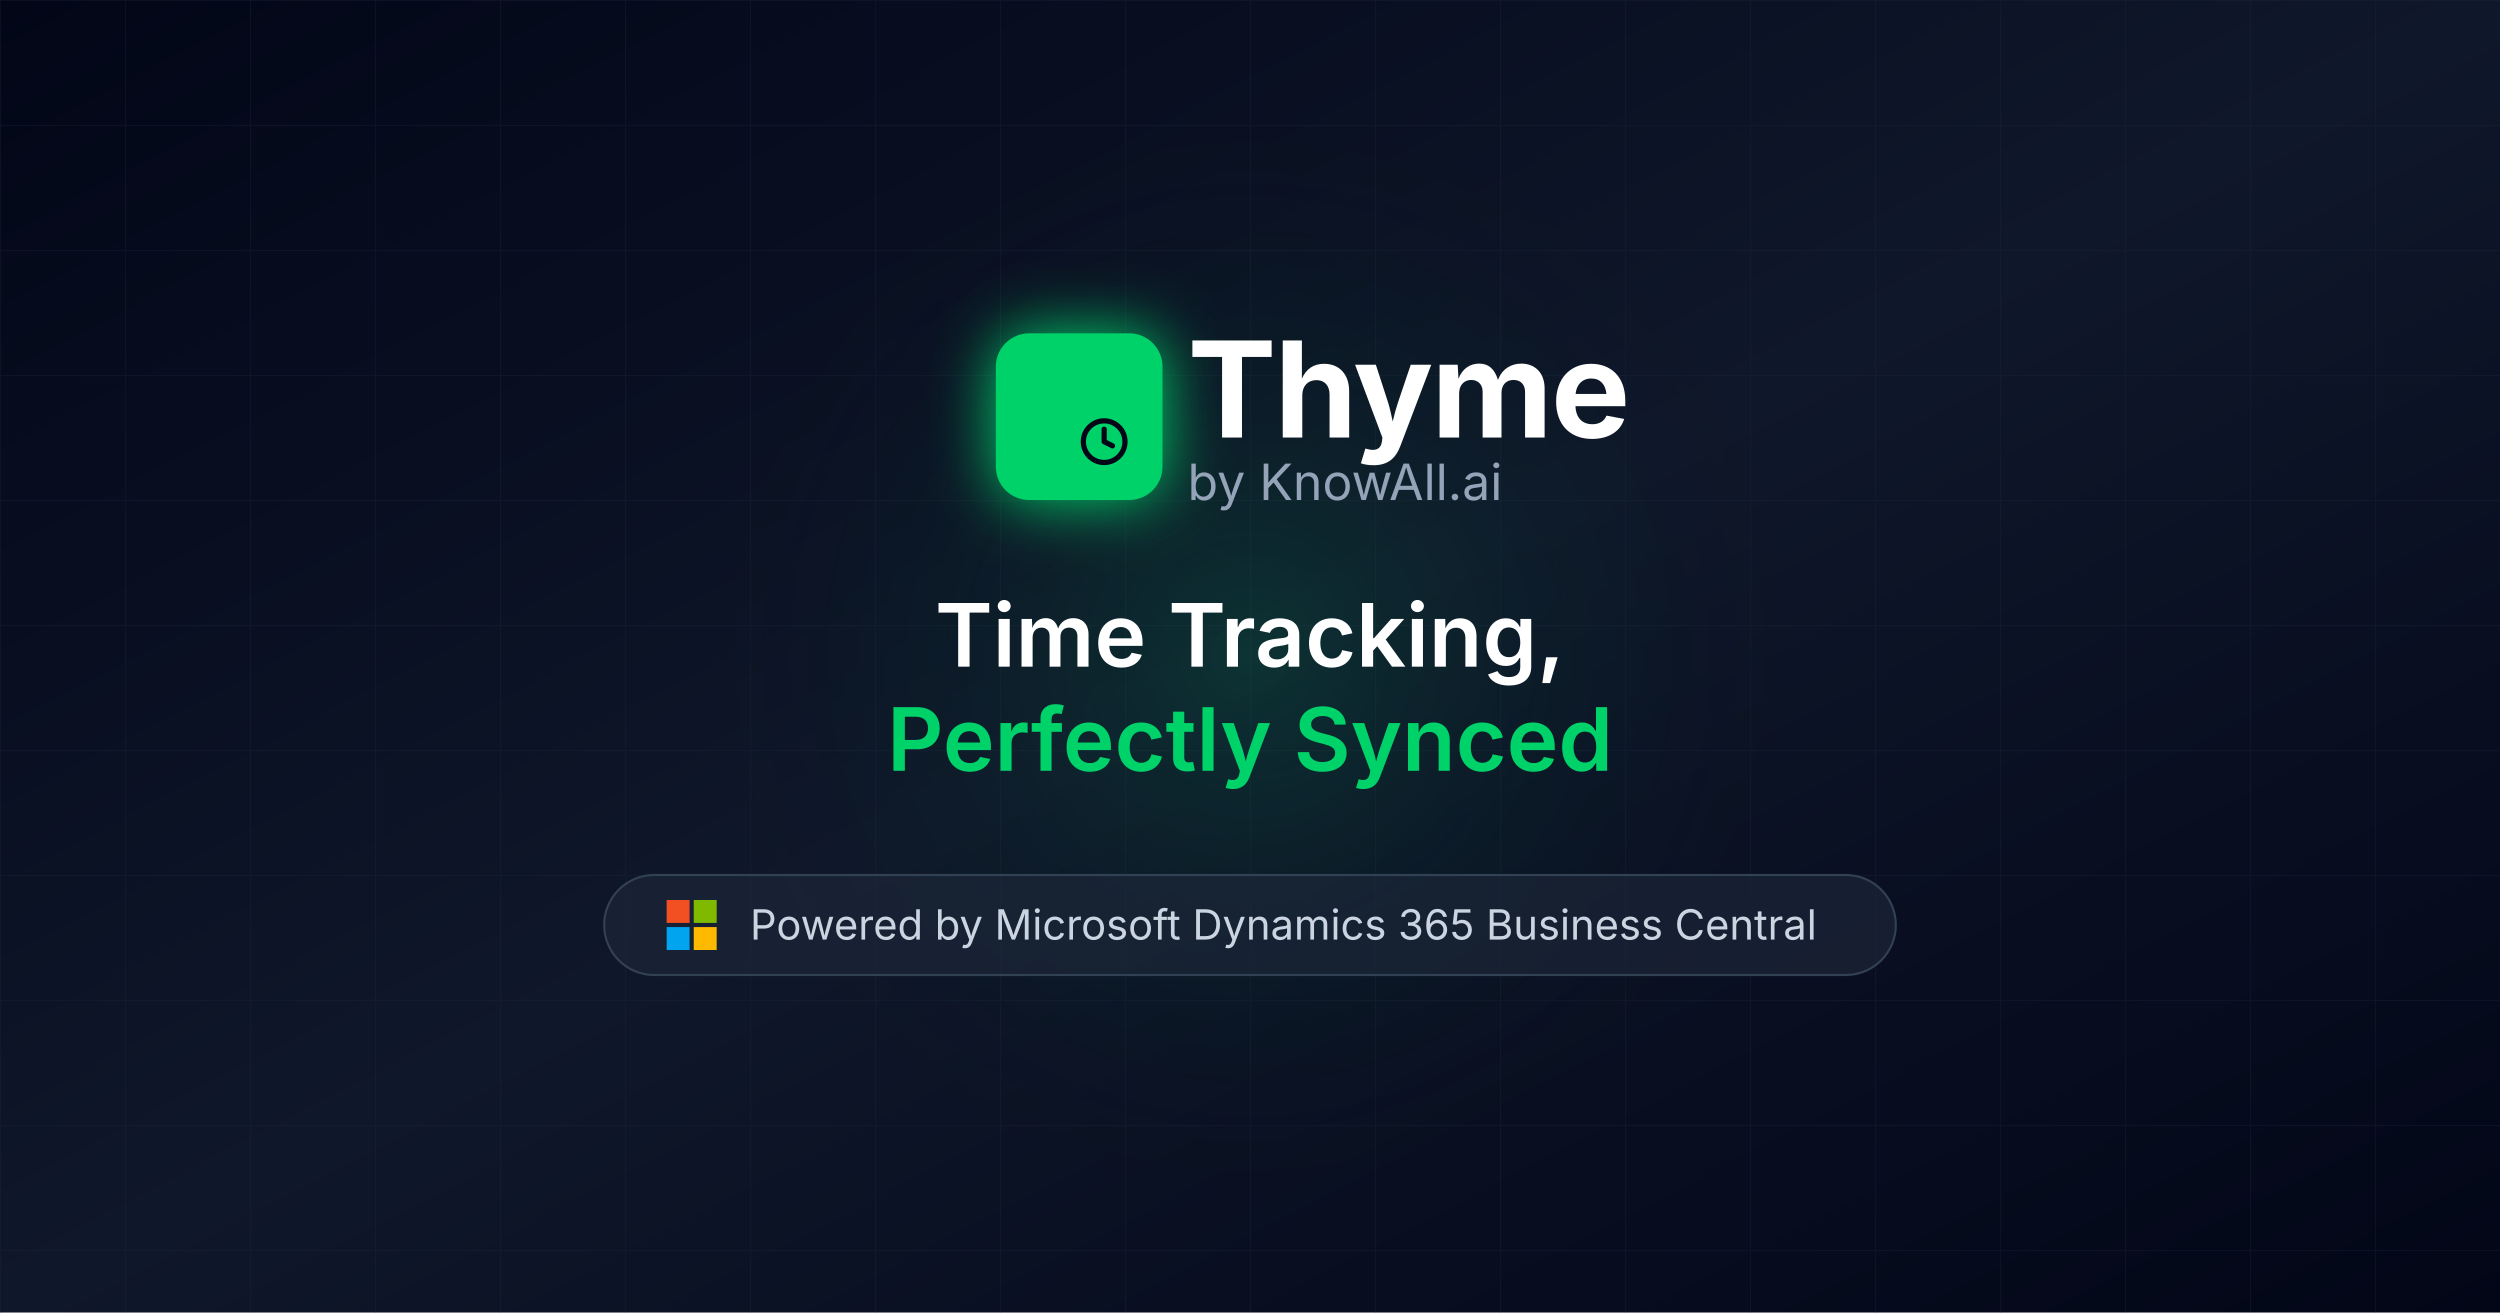
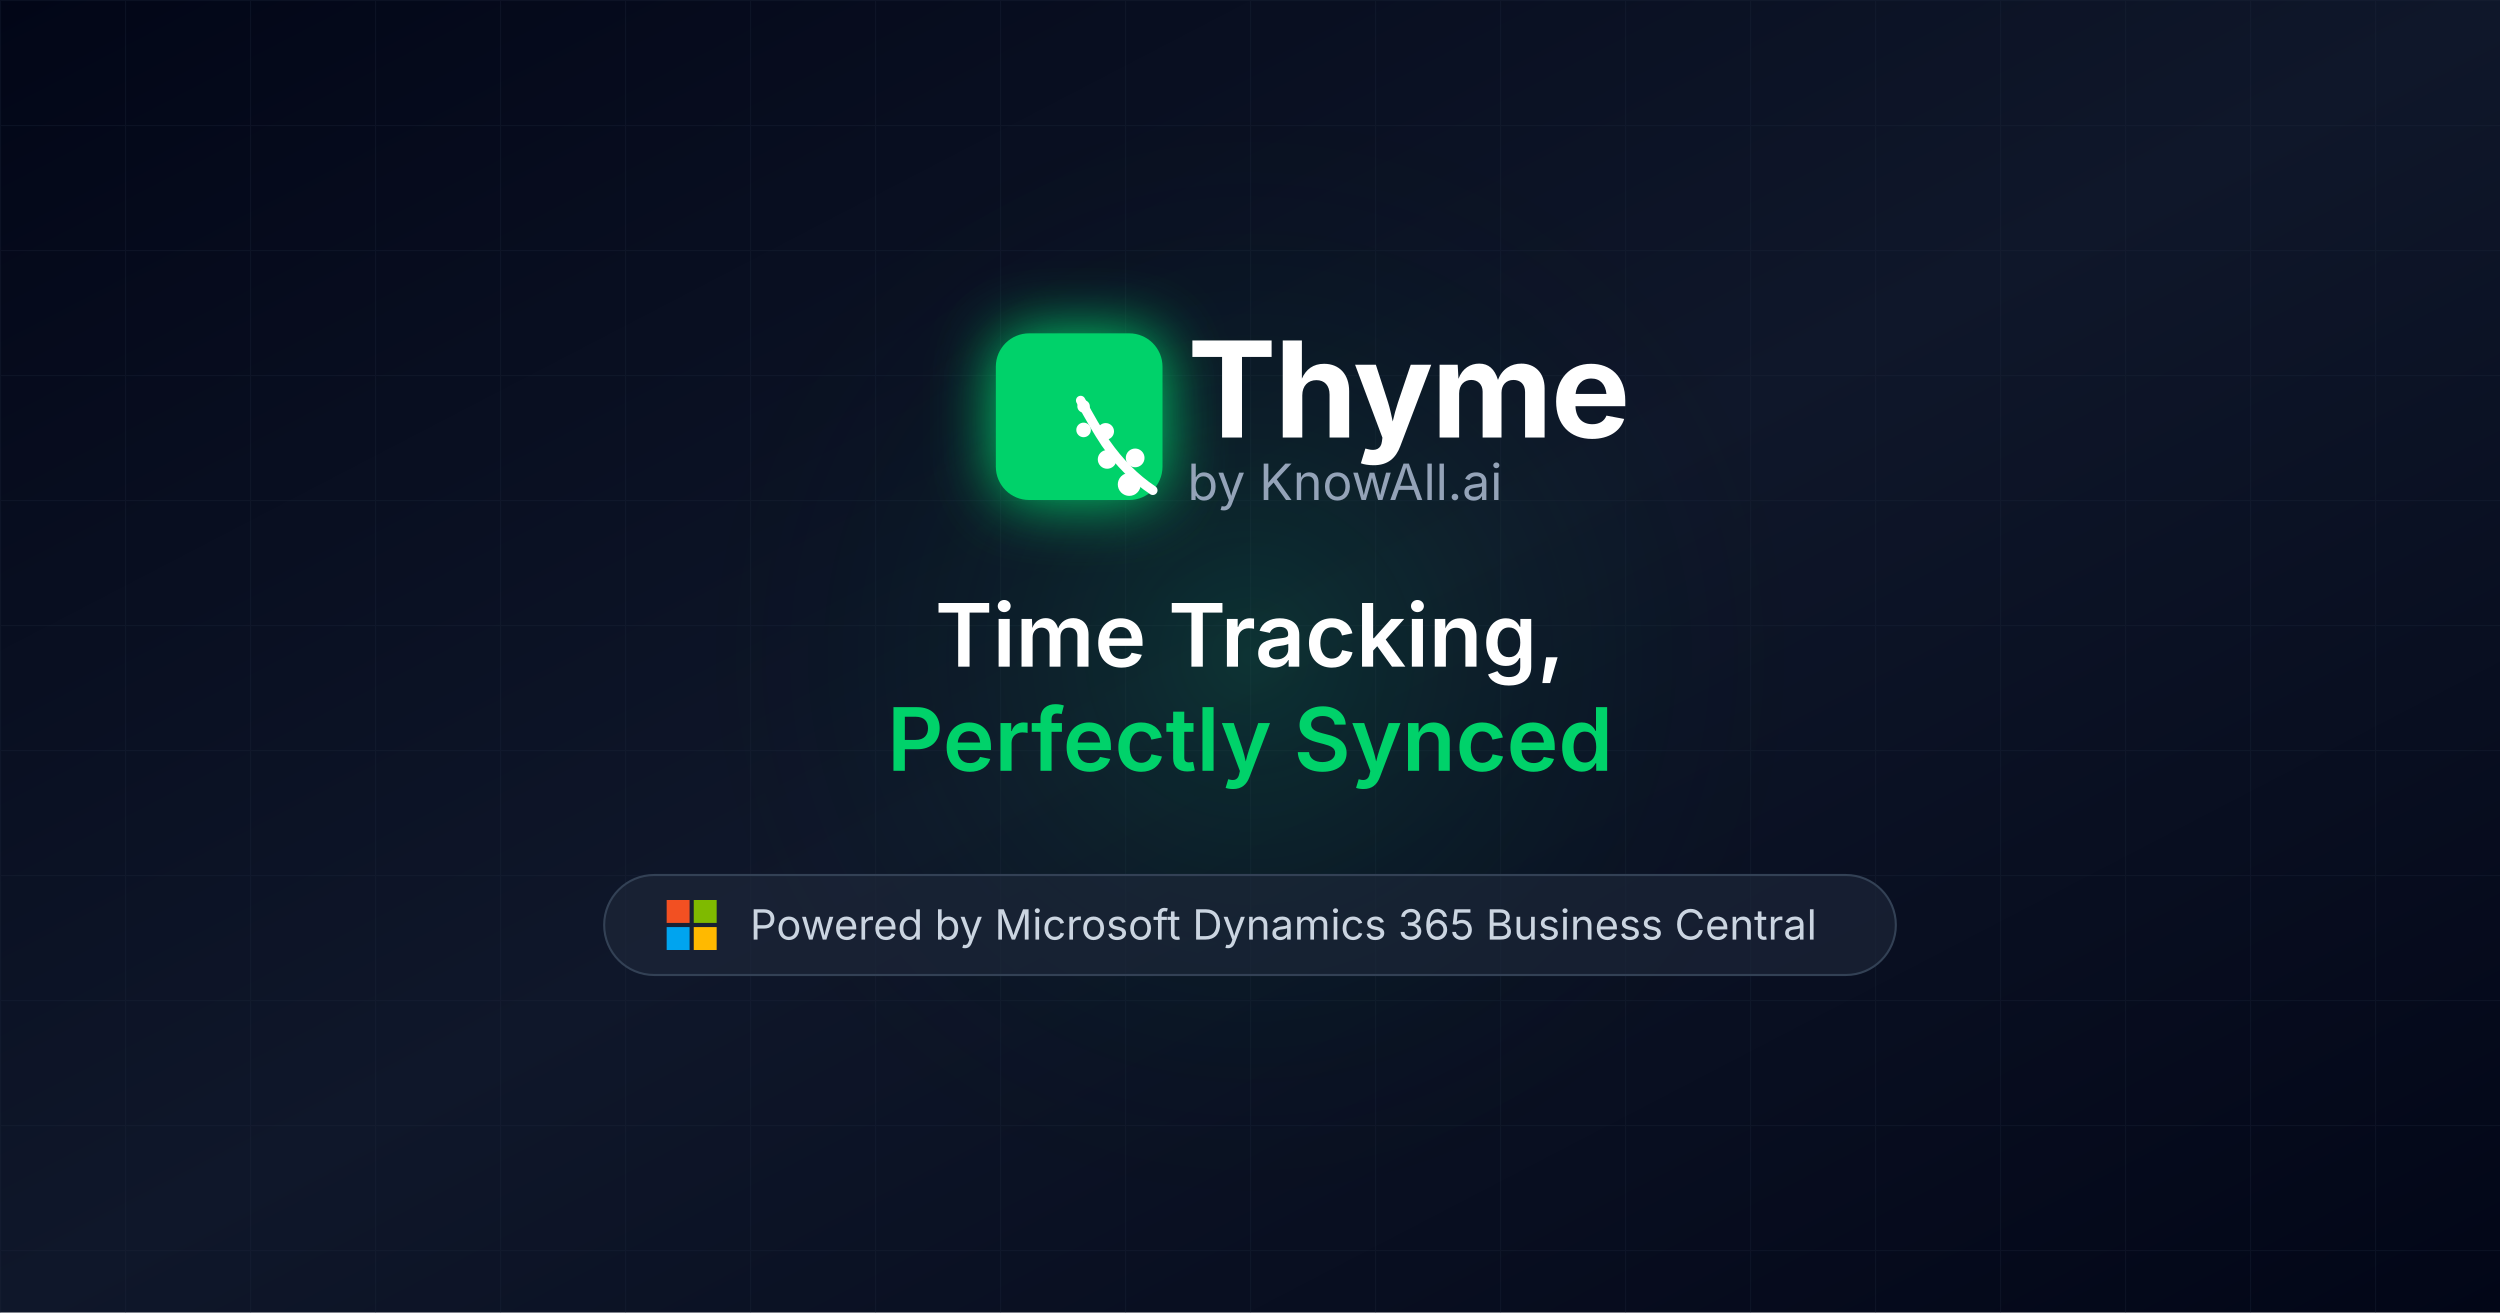
<svg xmlns="http://www.w3.org/2000/svg" width="1200" height="630" viewBox="0 0 1200 630" fill="none">
  <defs>
    <linearGradient id="bgGradient" x1="0%" y1="0%" x2="100%" y2="100%">
      <stop offset="0%" style="stop-color:#020617" />
      <stop offset="50%" style="stop-color:#0f172a" />
      <stop offset="100%" style="stop-color:#020617" />
    </linearGradient>
    <radialGradient id="glowGradient" cx="50%" cy="50%" r="50%">
      <stop offset="0%" style="stop-color:rgba(0,210,106,0.15)" />
      <stop offset="70%" style="stop-color:transparent" />
    </radialGradient>
    <filter id="greenGlow" x="-50%" y="-50%" width="200%" height="200%">
      <feGaussianBlur stdDeviation="15" result="coloredBlur" />
      <feMerge>
        <feMergeNode in="coloredBlur" />
        <feMergeNode in="SourceGraphic" />
      </feMerge>
    </filter>
  </defs>
  <rect width="1200" height="630" fill="url(#bgGradient)" />
  <g opacity="0.3">
    <pattern id="grid" width="60" height="60" patternUnits="userSpaceOnUse">
      <path d="M 60 0 L 0 0 0 60" fill="none" stroke="#1e293b" stroke-width="1" />
    </pattern>
    <rect width="1200" height="630" fill="url(#grid)" />
  </g>
  <ellipse cx="600" cy="315" rx="400" ry="400" fill="url(#glowGradient)" />
  <g filter="url(#greenGlow)">
    <rect x="478" y="160" width="80" height="80" rx="16" fill="#00D26A" />
  </g>
-   <g transform="translate(518, 200)">
-     <circle cx="12" cy="12" r="10" stroke="#020617" stroke-width="2.5" fill="none" />
-     <polyline points="12,6 12,12 16,14" stroke="#020617" stroke-width="2.5" fill="none" stroke-linecap="round" stroke-linejoin="round" />
+   <g transform="translate(518, 200) rotate(-45 0 0)">
+     <path d="M0 50 Q-3 35 0 18 Q2 8 6 -5" stroke="white" stroke-width="4.5" stroke-linecap="round" fill="none" />
+     <circle cx="-6" cy="40" r="5.5" fill="white" />
+     <circle cx="5" cy="33" r="4.5" fill="white" />
+     <circle cx="-5" cy="24" r="4.5" fill="white" />
+     <circle cx="4" cy="14" r="4" fill="white" />
+     <circle cx="-3" cy="6" r="3.5" fill="white" />
+     <circle cx="5" cy="-2" r="3" fill="white" />
  </g>
  <text x="570" y="210" font-family="Inter, system-ui, sans-serif" font-size="64" font-weight="700" fill="white" letter-spacing="-1">Thyme</text>
  <text x="570" y="240" font-family="Inter, system-ui, sans-serif" font-size="24" fill="#94a3b8">by KnowAll.ai</text>
  <text x="600" y="320" font-family="Inter, system-ui, sans-serif" font-size="42" font-weight="600" fill="white" text-anchor="middle">Time Tracking,</text>
  <text x="600" y="370" font-family="Inter, system-ui, sans-serif" font-size="42" font-weight="600" fill="#00D26A" text-anchor="middle">Perfectly Synced</text>
  <rect x="290" y="420" width="620" height="48" rx="24" fill="rgba(30,41,59,0.6)" stroke="#334155" stroke-width="1" />
  <g transform="translate(320, 432)">
    <rect x="0" y="0" width="11" height="11" fill="#F25022" />
    <rect x="13" y="0" width="11" height="11" fill="#7FBA00" />
    <rect x="0" y="13" width="11" height="11" fill="#00A4EF" />
    <rect x="13" y="13" width="11" height="11" fill="#FFB900" />
  </g>
  <text x="360" y="451" font-family="Inter, system-ui, sans-serif" font-size="20" fill="#cbd5e1">Powered by Microsoft Dynamics 365 Business Central</text>
</svg>
